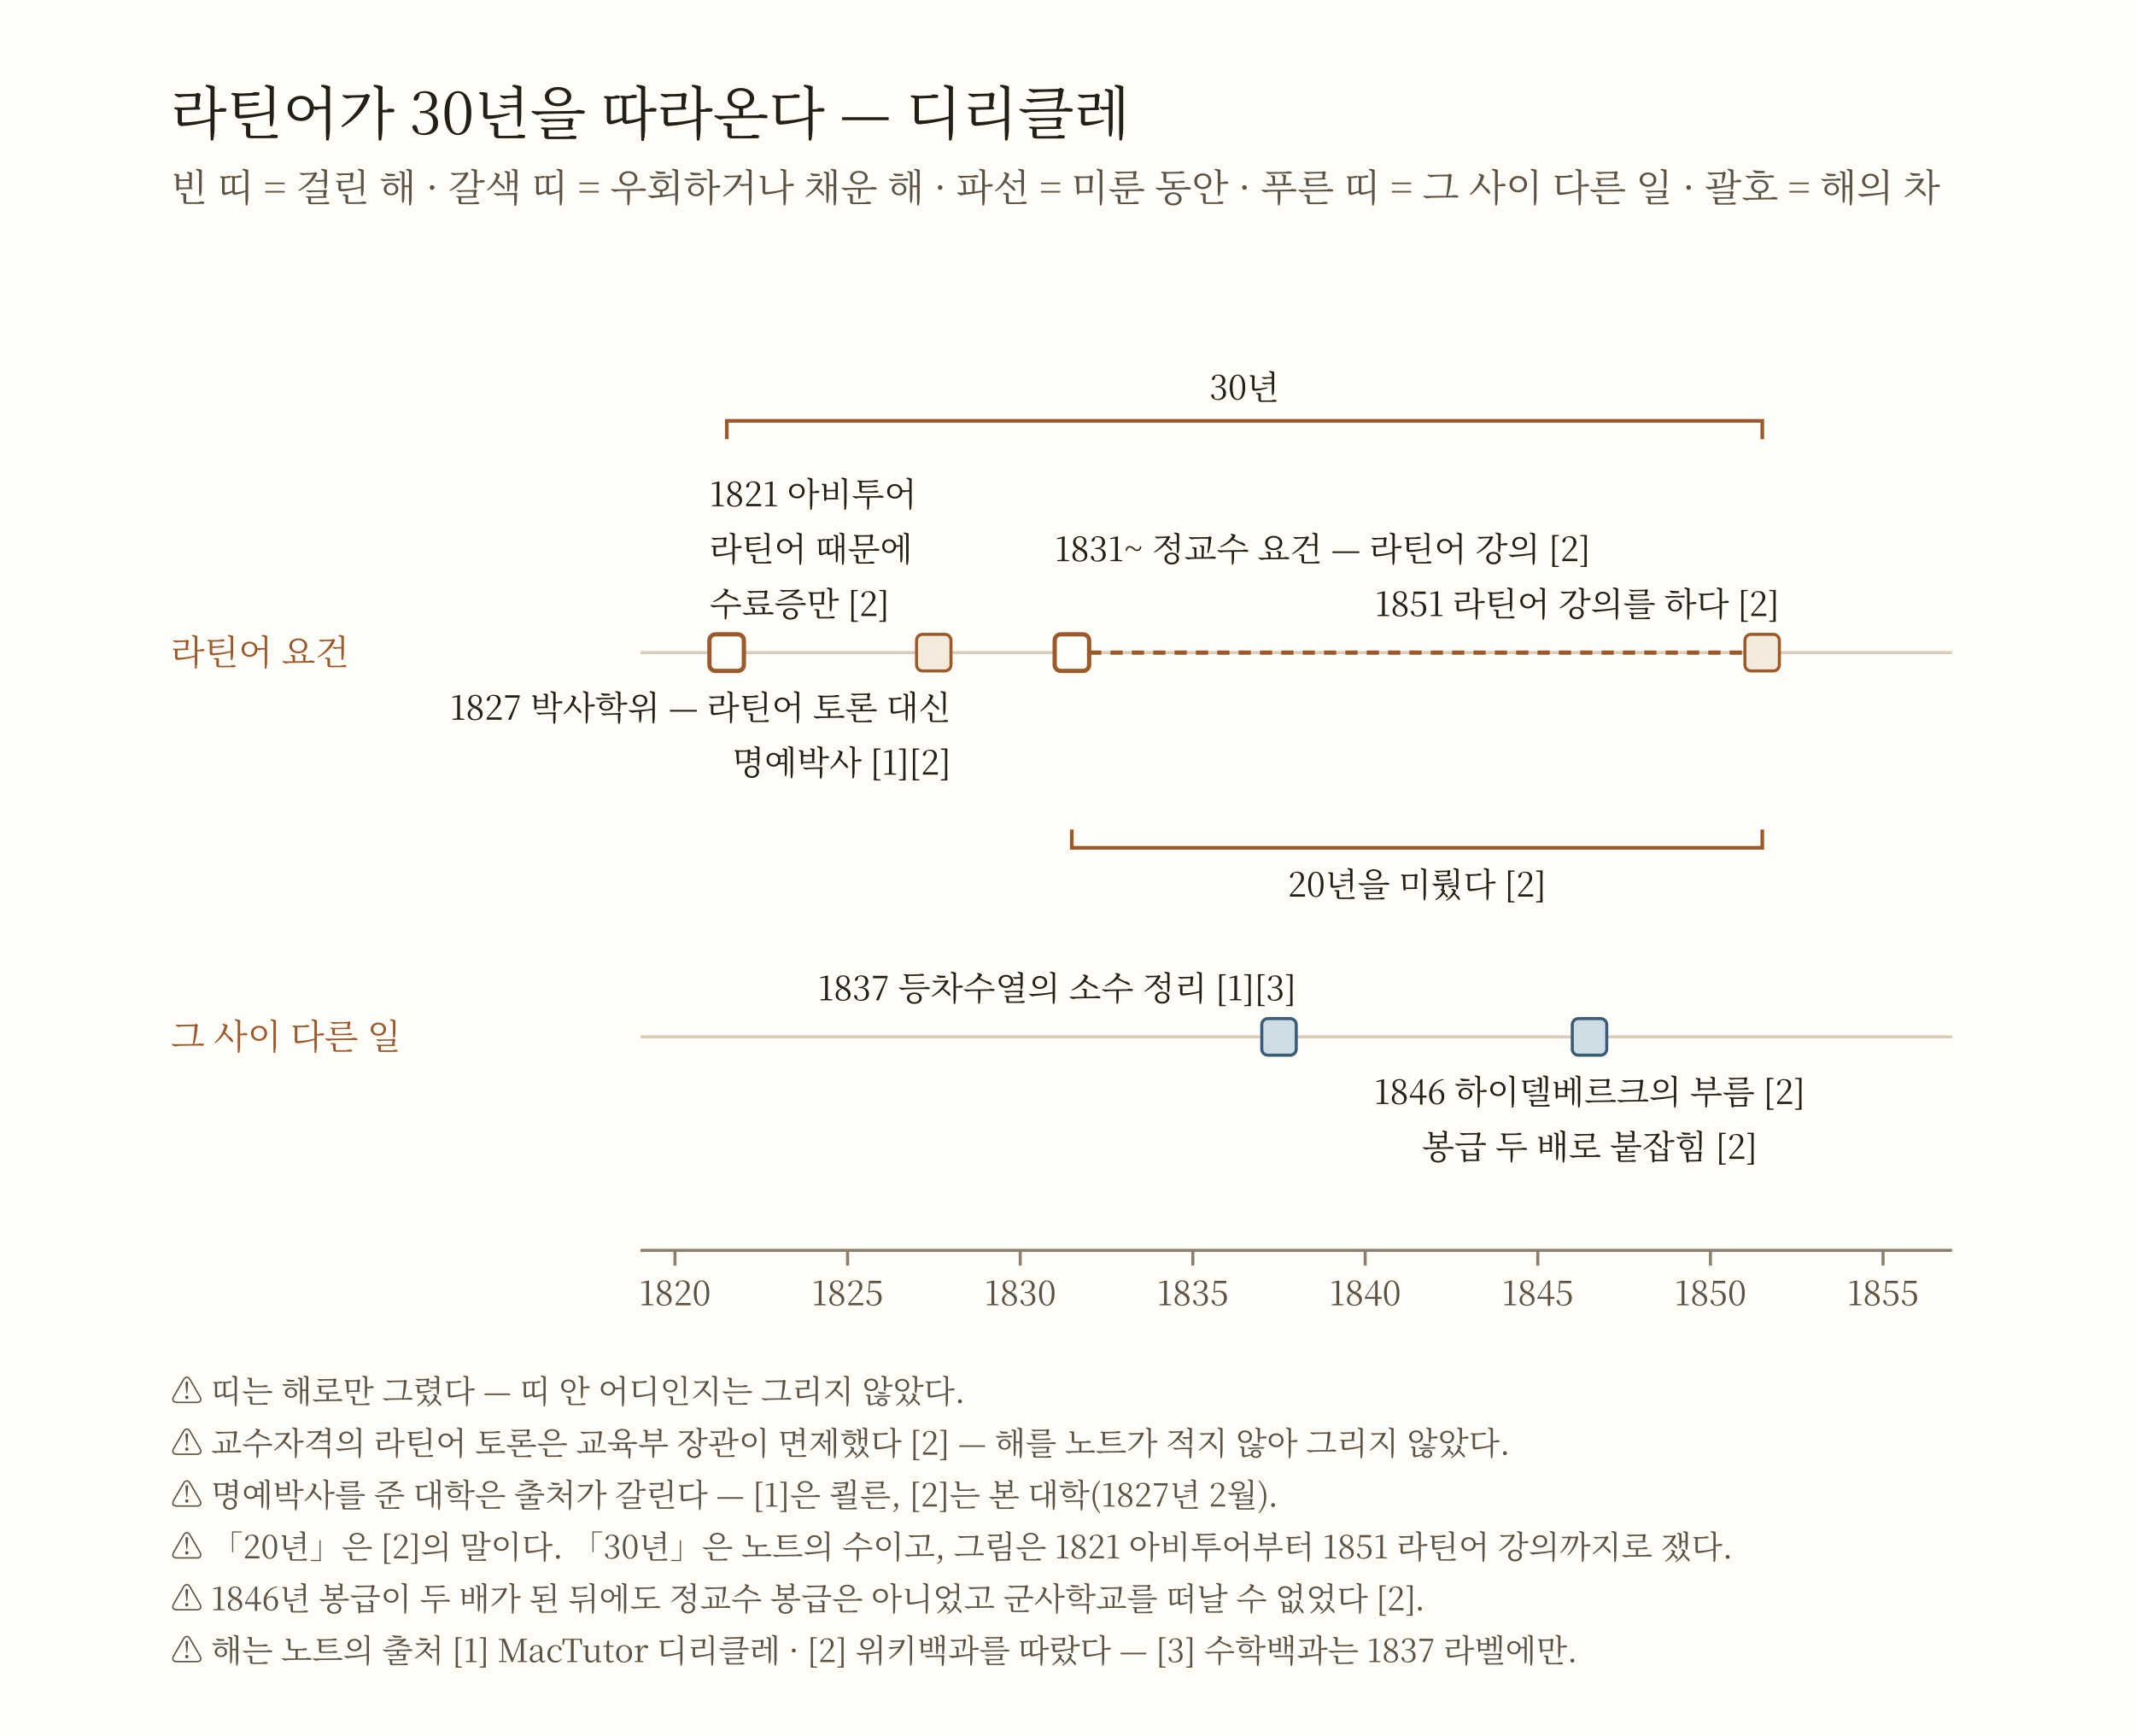
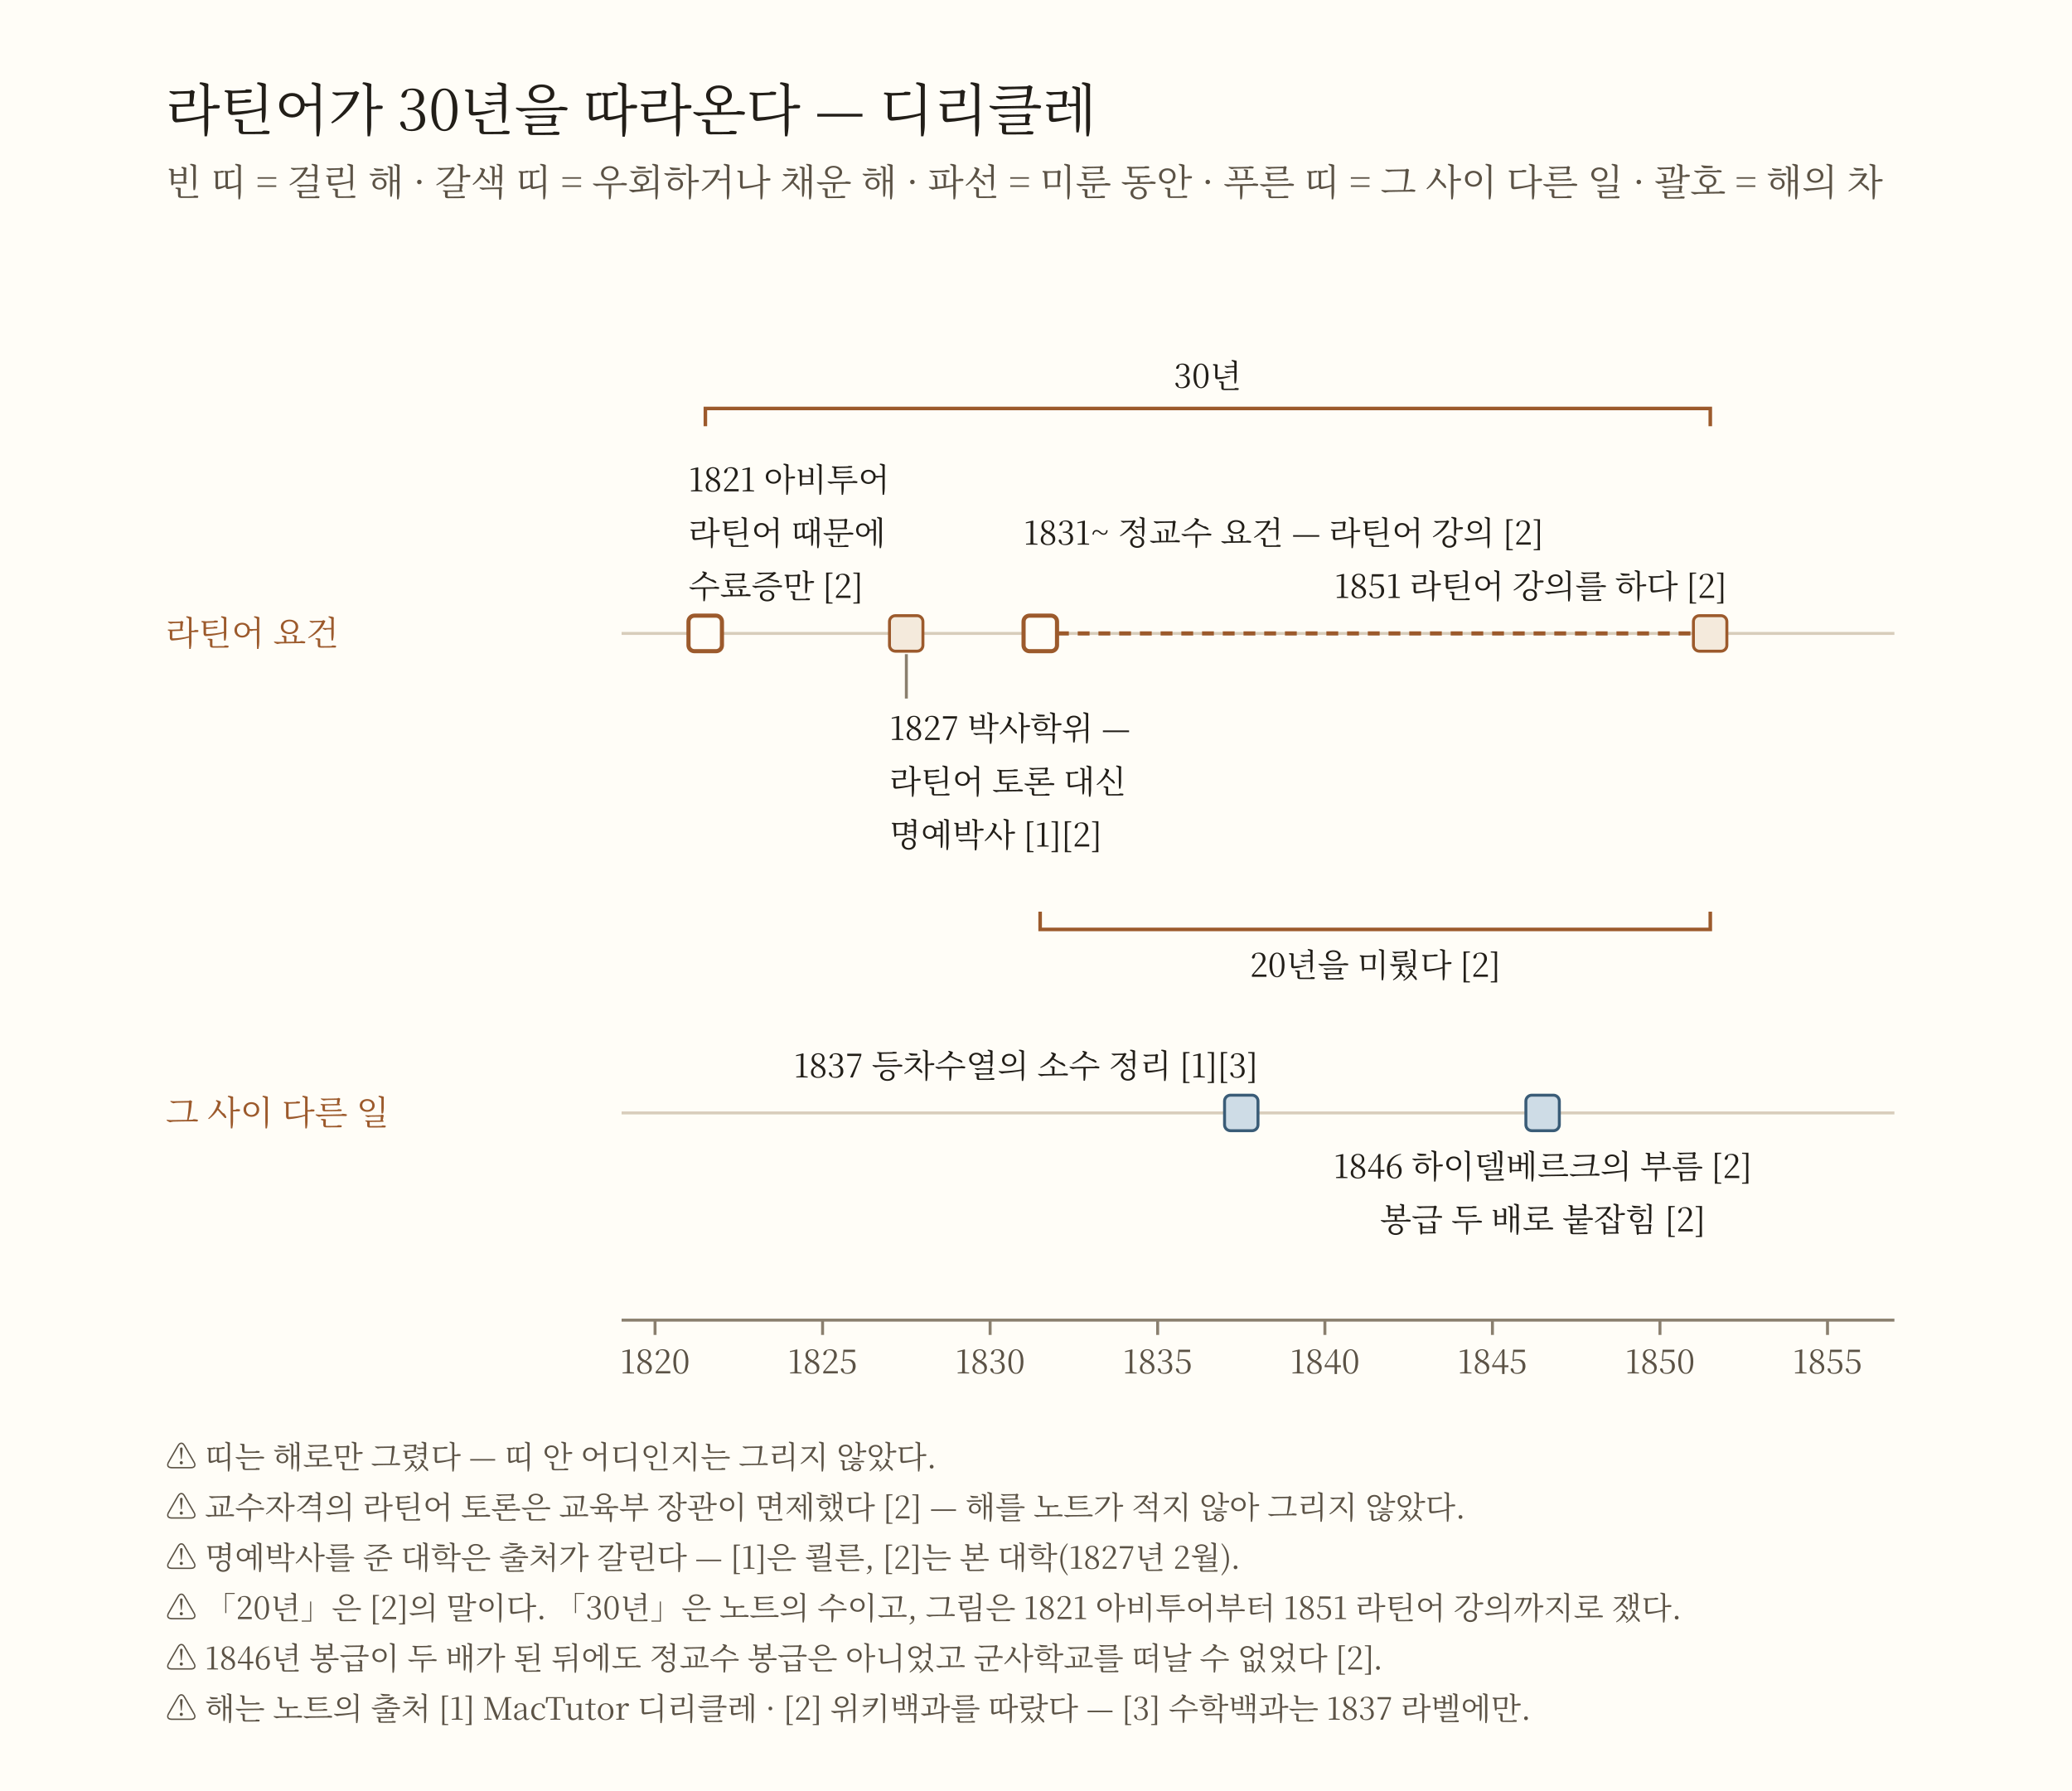
- <svg xmlns="http://www.w3.org/2000/svg" viewBox="0 0 700 569" width="700" height="569" role="img" aria-label="그림 위쪽에 「라틴어가 30년을 따라온다 — 디리클레」라는 표제가 있고 그 아래에 빈 띠는 걸린 해, 갈색 띠는 우회하거나 채운 해, 파선은 미룬 동안, 푸른 띠는 그 사이 다른 일, 괄호는 해의 차라는 부호표가 있다. 가로축은 1819년부터 1857년까지의 해이고, 줄이 둘 있다. 줄 이름은 왼쪽 끝에 라틴어 요건, 그 사이 다른 일이라고 적혀 있다. 위 줄 라틴어 요건에는 1821년에 속이 빈 띠가 있고 그 위에 세 줄로 1821 아비투어, 라틴어 때문에, 수료증만이라고 적혀 있다. 1827년에 갈색 띠가 있고 그 아래 왼쪽에 두 줄로 1827 박사학위, 라틴어 토론 대신 명예박사라고 적혀 있다. 1831년에 속이 빈 띠가 있고 그 위에 1831~ 정교수 요건, 라틴어 강의라고 적혀 있으며, 그 띠에서 파선이 1851년 갈색 띠까지 이어진다. 1851년 띠 위 왼쪽에 1851 라틴어 강의를 하다라고 적혀 있다. 1827년 라벨보다 아래 오른쪽에 1831년 띠 가운데에서 1851년 띠 가운데까지 걸친 괄호가 있고 20년을 미뤘다라고 적혀 있다. 위 줄 위에는 1821년 띠 가운데에서 1851년 띠 가운데까지 걸친 괄호가 있고 30년이라고 적혀 있다. 아래 줄 그 사이 다른 일에는 푸른 띠가 둘 있다. 1837년 띠 위 왼쪽에 1837 등차수열의 소수 정리라고 적혀 있고, 1846년 띠 아래에 두 줄로 1846 하이델베르크의 부름, 봉급 두 배로 붙잡힘이라고 적혀 있다. 아래에 단서가 여섯 줄 있다. 첫째, 띠는 해로만 그렸고 띠 안 어디인지는 그리지 않았다. 둘째, 교수자격의 라틴어 토론은 교육부 장관이 면제했고, 해를 노트가 적지 않아 그리지 않았다. 셋째, 명예박사를 준 대학은 출처가 갈려 1번은 쾰른, 2번은 본 대학 1827년 2월이라고 적는다. 넷째, 20년은 2번 출처의 말이다. 30년은 노트의 수이고, 그림은 1821 아비투어부터 1851 라틴어 강의까지로 쟀다. 다섯째, 1846년 봉급이 두 배가 된 뒤에도 정교수 봉급은 아니었고 군사학교를 떠날 수 없었다. 여섯째, 해는 노트의 출처 1번 MacTutor 디리클레와 2번 위키백과를 따랐고, 3번 수학백과는 1837 라벨에만 썼다.">
+ <svg xmlns="http://www.w3.org/2000/svg" viewBox="0 0 700 605" width="700" height="605" role="img" aria-label="그림 위쪽에 「라틴어가 30년을 따라온다 — 디리클레」라는 표제가 있고 그 아래에 빈 띠는 걸린 해, 갈색 띠는 우회하거나 채운 해, 파선은 미룬 동안, 푸른 띠는 그 사이 다른 일, 괄호는 해의 차라는 부호표가 있다. 가로축은 1819년부터 1857년까지의 해이고, 줄이 둘 있다. 줄 이름은 왼쪽 끝에 라틴어 요건, 그 사이 다른 일이라고 적혀 있다. 위 줄 라틴어 요건에는 1821년에 속이 빈 띠가 있고 그 위에 세 줄로 1821 아비투어, 라틴어 때문에, 수료증만이라고 적혀 있다. 1827년에 갈색 띠가 있고 그 띠에서 짧은 선이 아래로 내려오고 그 밑에 세 줄로 1827 박사학위, 라틴어 토론 대신, 명예박사라고 적혀 있다. 1831년에 속이 빈 띠가 있고 그 위에 1831~ 정교수 요건, 라틴어 강의라고 적혀 있으며, 그 띠에서 파선이 1851년 갈색 띠까지 이어진다. 1851년 띠 위 왼쪽에 1851 라틴어 강의를 하다라고 적혀 있다. 1827년 라벨보다 아래 오른쪽에 1831년 띠 가운데에서 1851년 띠 가운데까지 걸친 괄호가 있고 20년을 미뤘다라고 적혀 있다. 위 줄 위에는 1821년 띠 가운데에서 1851년 띠 가운데까지 걸친 괄호가 있고 30년이라고 적혀 있다. 아래 줄 그 사이 다른 일에는 푸른 띠가 둘 있다. 1837년 띠 위 왼쪽에 1837 등차수열의 소수 정리라고 적혀 있고, 1846년 띠 아래에 두 줄로 1846 하이델베르크의 부름, 봉급 두 배로 붙잡힘이라고 적혀 있다. 아래에 단서가 여섯 줄 있다. 첫째, 띠는 해로만 그렸고 띠 안 어디인지는 그리지 않았다. 둘째, 교수자격의 라틴어 토론은 교육부 장관이 면제했고, 해를 노트가 적지 않아 그리지 않았다. 셋째, 명예박사를 준 대학은 출처가 갈려 1번은 쾰른, 2번은 본 대학 1827년 2월이라고 적는다. 넷째, 20년은 2번 출처의 말이다. 30년은 노트의 수이고, 그림은 1821 아비투어부터 1851 라틴어 강의까지로 쟀다. 다섯째, 1846년 봉급이 두 배가 된 뒤에도 정교수 봉급은 아니었고 군사학교를 떠날 수 없었다. 여섯째, 해는 노트의 출처 1번 MacTutor 디리클레와 2번 위키백과를 따랐고, 3번 수학백과는 1837 라벨에만 썼다.">
  <style>
    text{font-family:EB Garamond, Georgia, 'Noto Serif KR', 'Noto Serif CJK KR', NanumMyeongjo, Batang, AppleMyungjo, serif;fill:#221E18;}
    .h1{font-size:19px;} .h2{font-size:12.5px;fill:#5B5245;}
    .grp{font-size:11.5px;fill:#9C5A2C;}
    .ev{font-size:11px;} .sm{font-size:10.5px;fill:#5B5245;} .yr{font-size:11px;fill:#5B5245;}
    .bg{fill:#FFFDF7;}
    .lane{stroke:#D8CDBB;stroke-width:1;}
    .band{fill:#F4EADC;stroke:#9C5A2C;stroke-width:1;}
    .band2{fill:#CEDCE6;stroke:#3A5C77;stroke-width:1;}
    .hollow{fill:#FFFDF7;stroke:#9C5A2C;stroke-width:1.4;}
    .unk{stroke:#9C5A2C;stroke-width:1.4;stroke-dasharray:4 3;}
    .brk{stroke:#9C5A2C;stroke-width:1.2;fill:none;}
+     .lead{stroke:#8A7F6E;stroke-width:1;}
    .axis{stroke:#8A7F6E;stroke-width:1;}
    .warn{font-size:10.5px;fill:#5B5245;}
  </style>
-   <rect class="bg" x="0" y="0" width="700" height="569" />
+   <rect class="bg" x="0" y="0" width="700" height="605" />
  <text class="h1" x="56" y="44">라틴어가 30년을 따라온다 — 디리클레</text>
  <text class="h2" x="56" y="66">빈 띠 = 걸린 해 · 갈색 띠 = 우회하거나 채운 해 · 파선 = 미룬 동안 · 푸른 띠 = 그 사이 다른 일 · 괄호 = 해의 차</text>
  <line class="lane" x1="210" y1="214" x2="640" y2="214" />
  <text class="grp" x="56.0" y="218" text-anchor="start">라틴어 요건</text>
-   <line class="lane" x1="210" y1="340" x2="640" y2="340" />
-   <text class="grp" x="56.0" y="344" text-anchor="start">그 사이 다른 일</text>
+   <line class="lane" x1="210" y1="376" x2="640" y2="376" />
+   <text class="grp" x="56.0" y="380" text-anchor="start">그 사이 다른 일</text>
  <rect class="hollow" x="232.6" y="208" width="11.3" height="12" rx="2" />
  <text class="ev" x="232.6" y="166" text-anchor="start">1821 아비투어</text>
  <text class="ev" x="232.6" y="184" text-anchor="start">라틴어 때문에</text>
  <text class="ev" x="232.6" y="202" text-anchor="start">수료증만 [2]</text>
  <rect class="band" x="300.5" y="208" width="11.3" height="12" rx="2" />
-   <text class="ev" x="311.8" y="236" text-anchor="end">1827 박사학위 — 라틴어 토론 대신</text>
-   <text class="ev" x="311.8" y="254" text-anchor="end">명예박사 [1][2]</text>
+   <line class="lead" x1="306.2" y1="221" x2="306.2" y2="236" />
+   <text class="ev" x="300.5" y="250" text-anchor="start">1827 박사학위 —</text>
+   <text class="ev" x="300.5" y="268" text-anchor="start">라틴어 토론 대신</text>
+   <text class="ev" x="300.5" y="286" text-anchor="start">명예박사 [1][2]</text>
  <rect class="hollow" x="345.8" y="208" width="11.3" height="12" rx="2" />
  <line class="unk" x1="357.1" y1="214" x2="571.1" y2="214" />
  <rect class="band" x="572.1" y="208" width="11.3" height="12" rx="2" />
  <text class="ev" x="345.8" y="184" text-anchor="start">1831~ 정교수 요건 — 라틴어 강의 [2]</text>
  <text class="ev" x="583.4" y="202" text-anchor="end">1851 라틴어 강의를 하다 [2]</text>
-   <path class="brk" d="M351.4,272 V278 H577.8 V272" />
-   <text class="ev" x="464.6" y="294" text-anchor="middle">20년을 미뤘다 [2]</text>
+   <path class="brk" d="M351.4,308 V314 H577.8 V308" />
+   <text class="ev" x="464.6" y="330" text-anchor="middle">20년을 미뤘다 [2]</text>
  <path class="brk" d="M238.3,144 V138 H577.8 V144" />
  <text class="ev" x="408.0" y="131" text-anchor="middle">30년</text>
-   <rect class="band2" x="413.7" y="334" width="11.3" height="12" rx="2" />
-   <text class="ev" x="425.0" y="328" text-anchor="end">1837 등차수열의 소수 정리 [1][3]</text>
-   <rect class="band2" x="515.5" y="334" width="11.3" height="12" rx="2" />
-   <text class="ev" x="521.2" y="362" text-anchor="middle">1846 하이델베르크의 부름 [2]</text>
-   <text class="ev" x="521.2" y="380" text-anchor="middle">봉급 두 배로 붙잡힘 [2]</text>
-   <line class="axis" x1="210" y1="410" x2="640" y2="410" />
-   <line class="axis" x1="221.3" y1="410" x2="221.3" y2="415" />
-   <text class="yr" x="221.3" y="428" text-anchor="middle">1820</text>
-   <line class="axis" x1="277.9" y1="410" x2="277.9" y2="415" />
-   <text class="yr" x="277.9" y="428" text-anchor="middle">1825</text>
-   <line class="axis" x1="334.5" y1="410" x2="334.5" y2="415" />
-   <text class="yr" x="334.5" y="428" text-anchor="middle">1830</text>
-   <line class="axis" x1="391.1" y1="410" x2="391.1" y2="415" />
-   <text class="yr" x="391.1" y="428" text-anchor="middle">1835</text>
-   <line class="axis" x1="447.6" y1="410" x2="447.6" y2="415" />
-   <text class="yr" x="447.6" y="428" text-anchor="middle">1840</text>
-   <line class="axis" x1="504.2" y1="410" x2="504.2" y2="415" />
-   <text class="yr" x="504.2" y="428" text-anchor="middle">1845</text>
-   <line class="axis" x1="560.8" y1="410" x2="560.8" y2="415" />
-   <text class="yr" x="560.8" y="428" text-anchor="middle">1850</text>
-   <line class="axis" x1="617.4" y1="410" x2="617.4" y2="415" />
-   <text class="yr" x="617.4" y="428" text-anchor="middle">1855</text>
-   <text class="warn" x="56" y="460">⚠ 띠는 해로만 그렸다 — 띠 안 어디인지는 그리지 않았다.</text>
-   <text class="warn" x="56" y="477">⚠ 교수자격의 라틴어 토론은 교육부 장관이 면제했다 [2] — 해를 노트가 적지 않아 그리지 않았다.</text>
-   <text class="warn" x="56" y="494">⚠ 명예박사를 준 대학은 출처가 갈린다 — [1]은 쾰른, [2]는 본 대학(1827년 2월).</text>
-   <text class="warn" x="56" y="511">⚠ 「20년」은 [2]의 말이다. 「30년」은 노트의 수이고, 그림은 1821 아비투어부터 1851 라틴어 강의까지로 쟀다.</text>
-   <text class="warn" x="56" y="528">⚠ 1846년 봉급이 두 배가 된 뒤에도 정교수 봉급은 아니었고 군사학교를 떠날 수 없었다 [2].</text>
-   <text class="warn" x="56" y="545">⚠ 해는 노트의 출처 [1] MacTutor 디리클레 · [2] 위키백과를 따랐다 — [3] 수학백과는 1837 라벨에만.</text>
+   <rect class="band2" x="413.7" y="370" width="11.3" height="12" rx="2" />
+   <text class="ev" x="425.0" y="364" text-anchor="end">1837 등차수열의 소수 정리 [1][3]</text>
+   <rect class="band2" x="515.5" y="370" width="11.3" height="12" rx="2" />
+   <text class="ev" x="521.2" y="398" text-anchor="middle">1846 하이델베르크의 부름 [2]</text>
+   <text class="ev" x="521.2" y="416" text-anchor="middle">봉급 두 배로 붙잡힘 [2]</text>
+   <line class="axis" x1="210" y1="446" x2="640" y2="446" />
+   <line class="axis" x1="221.3" y1="446" x2="221.3" y2="451" />
+   <text class="yr" x="221.3" y="464" text-anchor="middle">1820</text>
+   <line class="axis" x1="277.9" y1="446" x2="277.9" y2="451" />
+   <text class="yr" x="277.9" y="464" text-anchor="middle">1825</text>
+   <line class="axis" x1="334.5" y1="446" x2="334.5" y2="451" />
+   <text class="yr" x="334.5" y="464" text-anchor="middle">1830</text>
+   <line class="axis" x1="391.1" y1="446" x2="391.1" y2="451" />
+   <text class="yr" x="391.1" y="464" text-anchor="middle">1835</text>
+   <line class="axis" x1="447.6" y1="446" x2="447.6" y2="451" />
+   <text class="yr" x="447.6" y="464" text-anchor="middle">1840</text>
+   <line class="axis" x1="504.2" y1="446" x2="504.2" y2="451" />
+   <text class="yr" x="504.2" y="464" text-anchor="middle">1845</text>
+   <line class="axis" x1="560.8" y1="446" x2="560.8" y2="451" />
+   <text class="yr" x="560.8" y="464" text-anchor="middle">1850</text>
+   <line class="axis" x1="617.4" y1="446" x2="617.4" y2="451" />
+   <text class="yr" x="617.4" y="464" text-anchor="middle">1855</text>
+   <text class="warn" x="56" y="496">⚠ 띠는 해로만 그렸다 — 띠 안 어디인지는 그리지 않았다.</text>
+   <text class="warn" x="56" y="513">⚠ 교수자격의 라틴어 토론은 교육부 장관이 면제했다 [2] — 해를 노트가 적지 않아 그리지 않았다.</text>
+   <text class="warn" x="56" y="530">⚠ 명예박사를 준 대학은 출처가 갈린다 — [1]은 쾰른, [2]는 본 대학(1827년 2월).</text>
+   <text class="warn" x="56" y="547">⚠ 「20년」은 [2]의 말이다. 「30년」은 노트의 수이고, 그림은 1821 아비투어부터 1851 라틴어 강의까지로 쟀다.</text>
+   <text class="warn" x="56" y="564">⚠ 1846년 봉급이 두 배가 된 뒤에도 정교수 봉급은 아니었고 군사학교를 떠날 수 없었다 [2].</text>
+   <text class="warn" x="56" y="581">⚠ 해는 노트의 출처 [1] MacTutor 디리클레 · [2] 위키백과를 따랐다 — [3] 수학백과는 1837 라벨에만.</text>
</svg>
